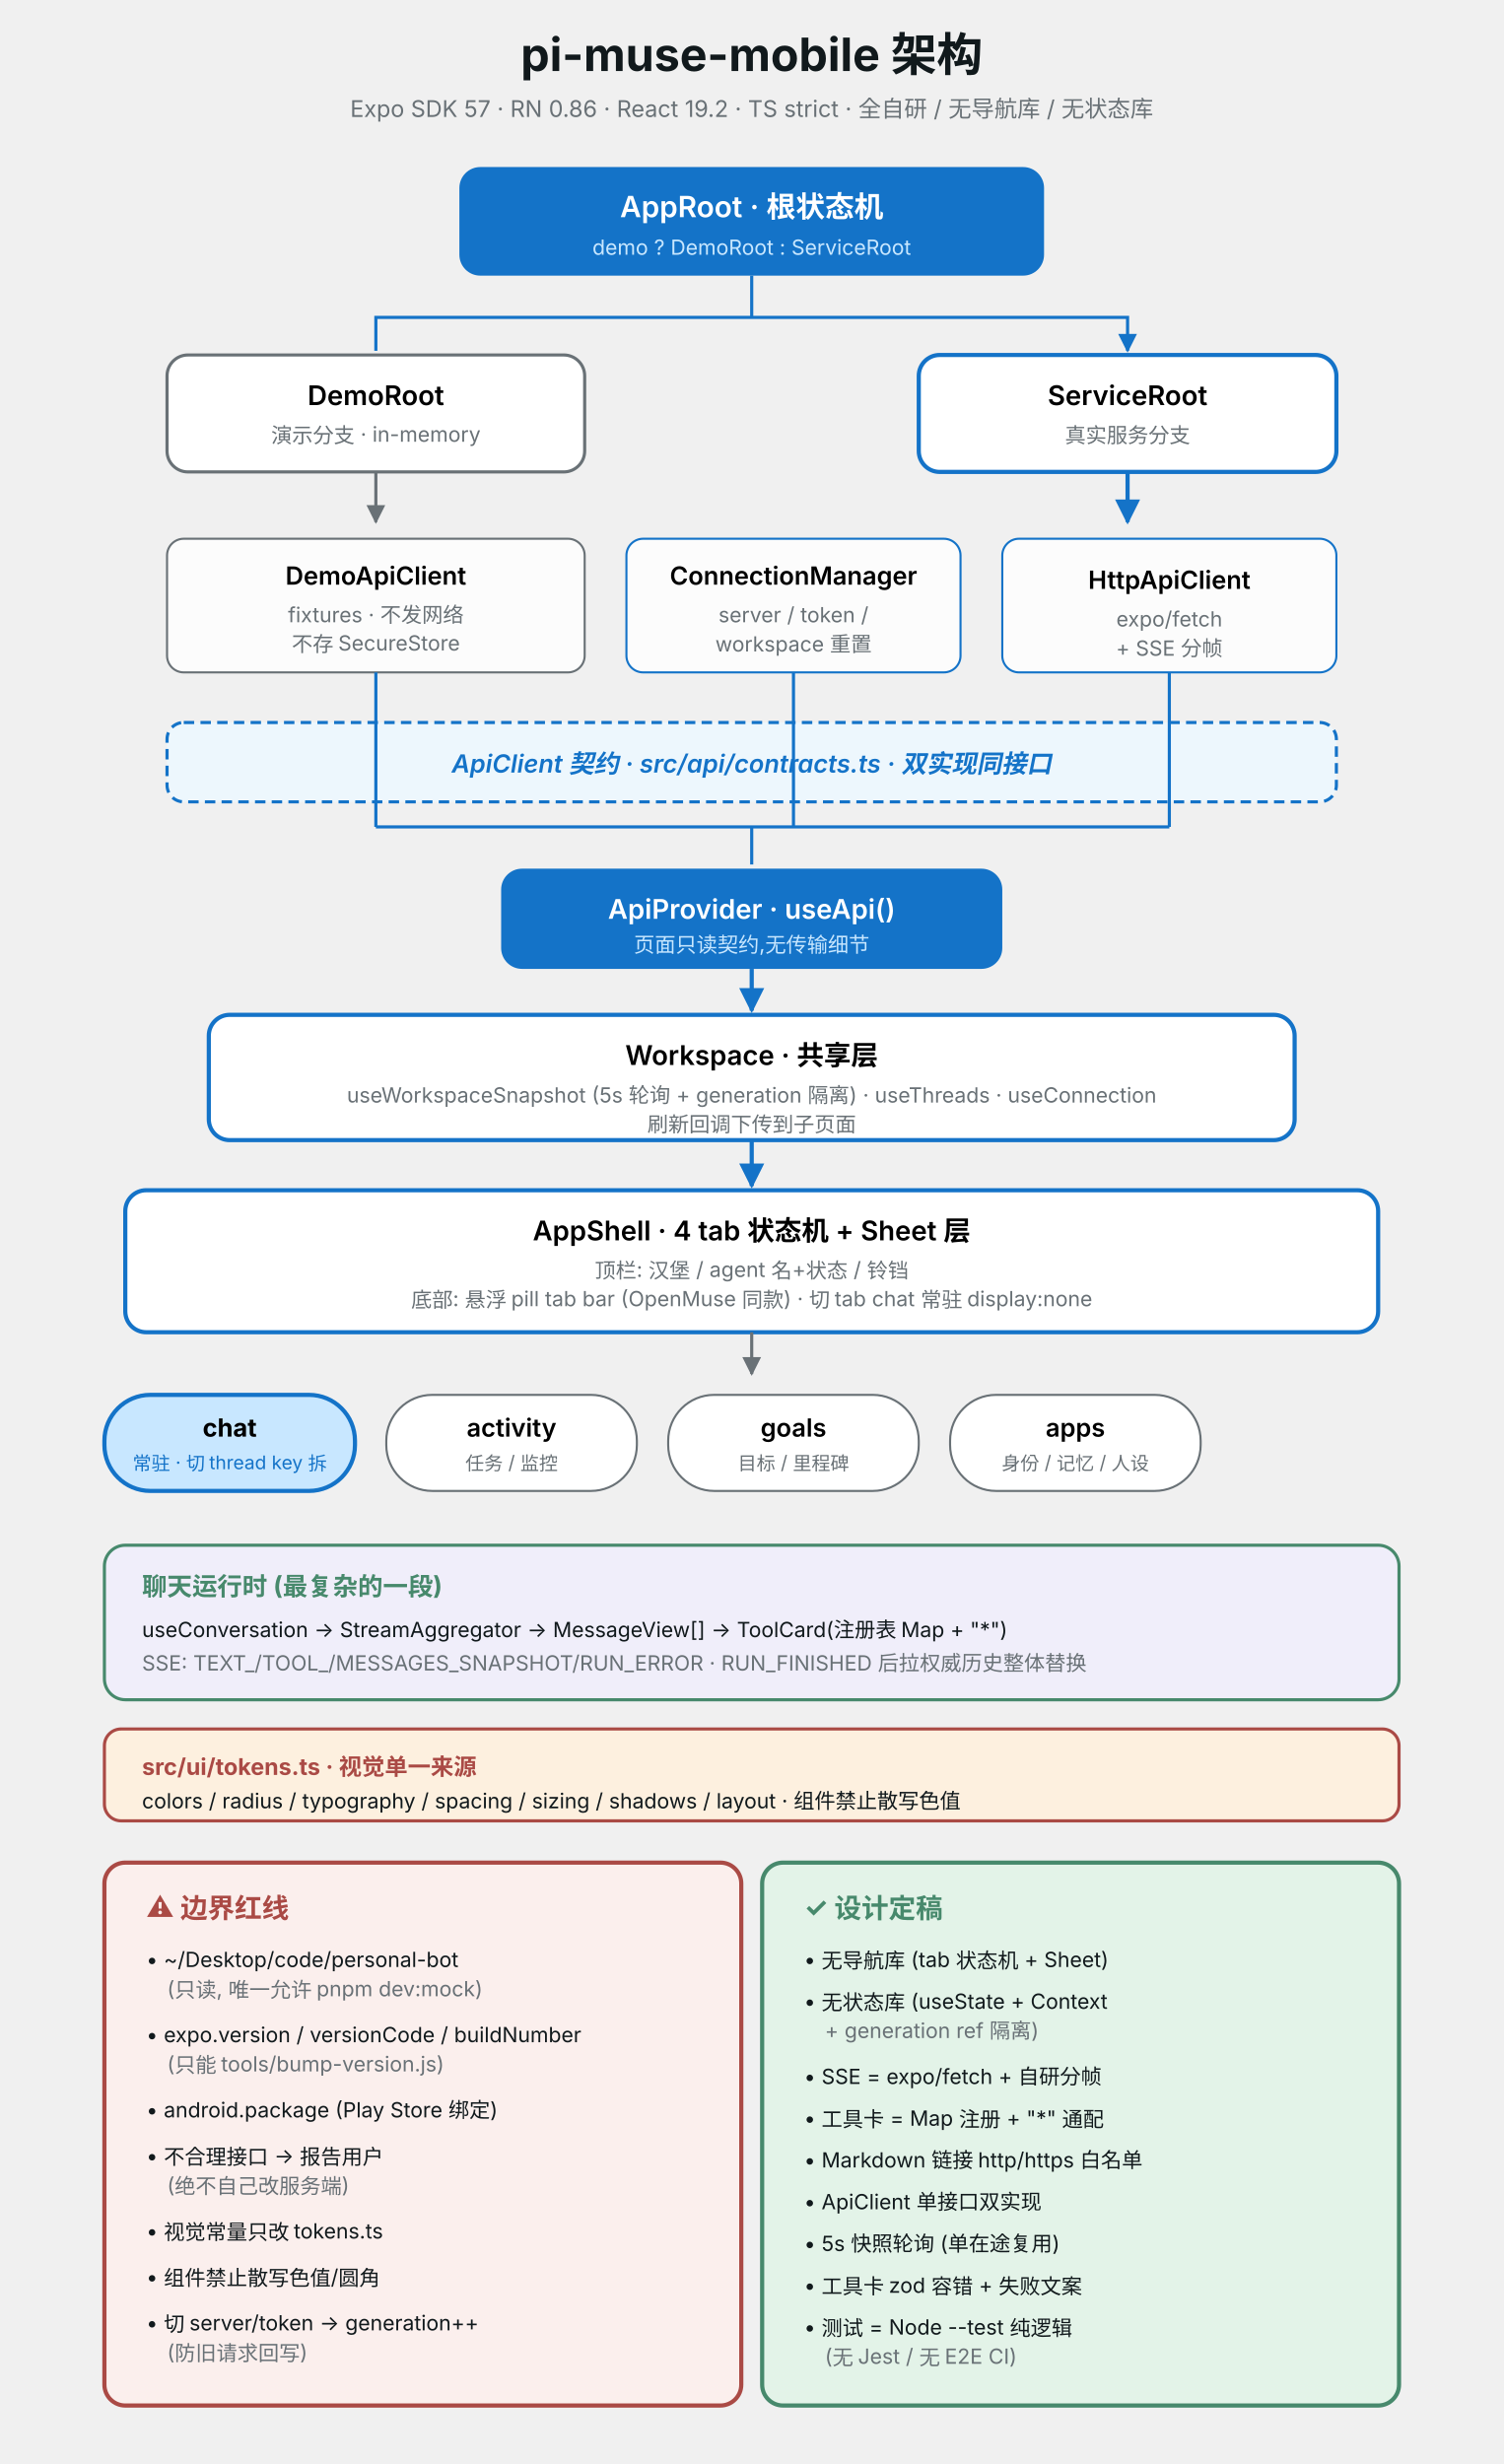
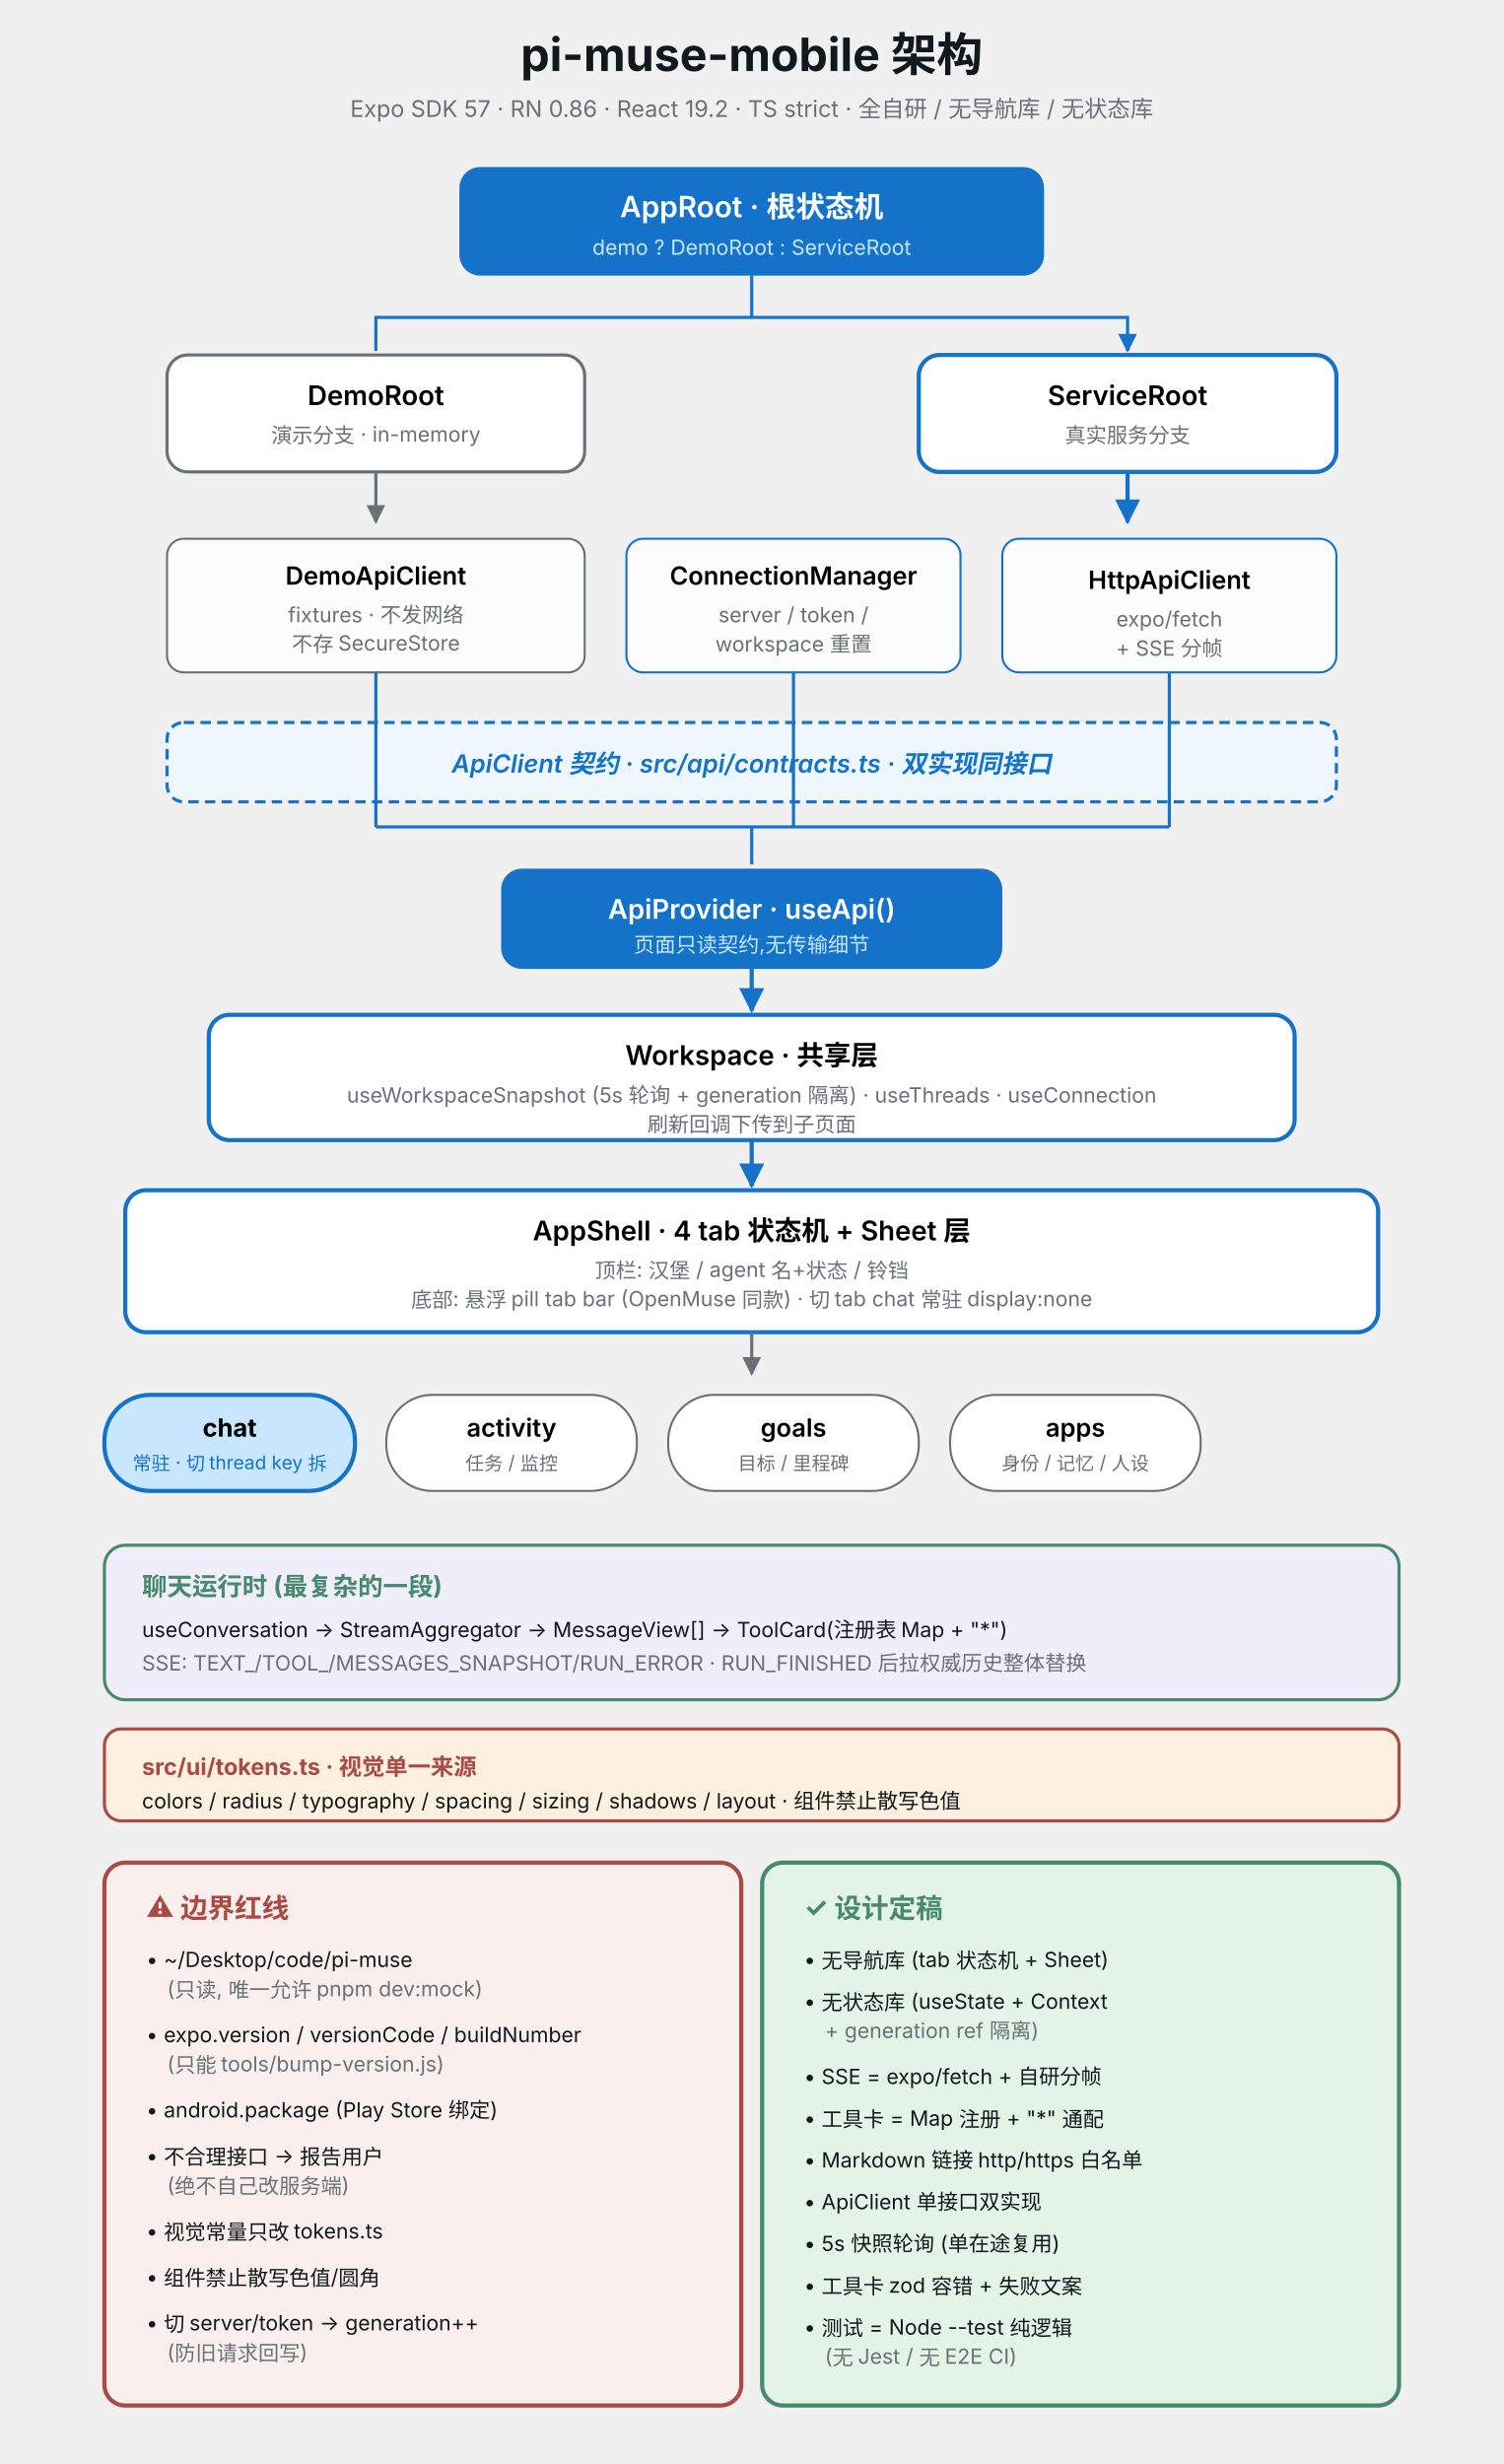
<svg xmlns="http://www.w3.org/2000/svg" viewBox="0 0 720 1180" font-family="-apple-system, BlinkMacSystemFont, 'PingFang SC', 'Helvetica Neue', sans-serif">
  <defs>
    <marker id="arr" viewBox="0 0 10 10" refX="9" refY="5" markerWidth="6" markerHeight="6" orient="auto-start-reverse">
      <path d="M0,0 L10,5 L0,10 z" fill="#1473C8" />
    </marker>
    <marker id="arrG" viewBox="0 0 10 10" refX="9" refY="5" markerWidth="6" markerHeight="6" orient="auto-start-reverse">
      <path d="M0,0 L10,5 L0,10 z" fill="#697176" />
    </marker>
    <marker id="arrR" viewBox="0 0 10 10" refX="9" refY="5" markerWidth="6" markerHeight="6" orient="auto-start-reverse">
      <path d="M0,0 L10,5 L0,10 z" fill="#AA4A45" />
    </marker>
  </defs>
  <text x="360" y="34" text-anchor="middle" font-size="22" font-weight="700" fill="#11191C">pi-muse-mobile 架构</text>
  <text x="360" y="56" text-anchor="middle" font-size="11" fill="#697176">Expo SDK 57 · RN 0.86 · React 19.2 · TS strict · 全自研 / 无导航库 / 无状态库</text>
  <rect x="220" y="80" width="280" height="52" rx="10" fill="#1473C8" />
  <text x="360" y="104" text-anchor="middle" fill="#fff" font-size="14" font-weight="600">AppRoot · 根状态机</text>
  <text x="360" y="122" text-anchor="middle" fill="#C8E7FF" font-size="10">demo ? DemoRoot : ServiceRoot</text>
  <path d="M360 132 L360 152 L180 152 L180 168 M360 152 L540 152 L540 168" stroke="#1473C8" stroke-width="1.5" fill="none" marker-end="url(#arr)" />
  <rect x="80" y="170" width="200" height="56" rx="10" fill="#fff" stroke="#697176" stroke-width="1.5" />
  <text x="180" y="194" text-anchor="middle" font-size="13" font-weight="600">DemoRoot</text>
  <text x="180" y="212" text-anchor="middle" font-size="10" fill="#697176">演示分支 · in-memory</text>
  <rect x="440" y="170" width="200" height="56" rx="10" fill="#fff" stroke="#1473C8" stroke-width="2" />
  <text x="540" y="194" text-anchor="middle" font-size="13" font-weight="600">ServiceRoot</text>
  <text x="540" y="212" text-anchor="middle" font-size="10" fill="#697176">真实服务分支</text>
  <path d="M180 226 L180 250" stroke="#697176" stroke-width="1.5" fill="none" marker-end="url(#arrG)" />
  <path d="M540 226 L540 250" stroke="#1473C8" stroke-width="2" fill="none" marker-end="url(#arr)" />
  <rect x="80" y="258" width="200" height="64" rx="8" fill="#FCFCFC" stroke="#697176" />
  <text x="180" y="280" text-anchor="middle" font-size="12" font-weight="600">DemoApiClient</text>
  <text x="180" y="298" text-anchor="middle" font-size="10" fill="#697176">fixtures · 不发网络</text>
  <text x="180" y="312" text-anchor="middle" font-size="10" fill="#697176">不存 SecureStore</text>
  <rect x="300" y="258" width="160" height="64" rx="8" fill="#FCFCFC" stroke="#1473C8" />
  <text x="380" y="280" text-anchor="middle" font-size="12" font-weight="600">ConnectionManager</text>
  <text x="380" y="298" text-anchor="middle" font-size="10" fill="#697176">server / token /</text>
  <text x="380" y="312" text-anchor="middle" font-size="10" fill="#697176">workspace 重置</text>
  <rect x="480" y="258" width="160" height="64" rx="8" fill="#FCFCFC" stroke="#1473C8" />
  <text x="560" y="282" text-anchor="middle" font-size="12" font-weight="600">HttpApiClient</text>
  <text x="560" y="300" text-anchor="middle" font-size="10" fill="#697176">expo/fetch</text>
  <text x="560" y="314" text-anchor="middle" font-size="10" fill="#697176">+ SSE 分帧</text>
  <rect x="80" y="346" width="560" height="38" rx="8" fill="#EDF7FD" stroke="#1473C8" stroke-dasharray="5,3" stroke-width="1.5" />
  <text x="360" y="370" text-anchor="middle" font-size="12" font-style="italic" fill="#1473C8" font-weight="600">ApiClient 契约 · src/api/contracts.ts · 双实现同接口</text>
  <path d="M180 322 L180 396 M380 322 L380 396 M560 322 L560 396 M180 396 L560 396 M360 396 L360 414" stroke="#1473C8" stroke-width="1.5" fill="none" />
  <rect x="240" y="416" width="240" height="48" rx="10" fill="#1473C8" />
  <text x="360" y="440" text-anchor="middle" fill="#fff" font-size="13" font-weight="600">ApiProvider · useApi()</text>
  <text x="360" y="456" text-anchor="middle" fill="#C8E7FF" font-size="10">页面只读契约,无传输细节</text>
  <path d="M360 464 L360 484" stroke="#1473C8" stroke-width="2" fill="none" marker-end="url(#arr)" />
  <rect x="100" y="486" width="520" height="60" rx="10" fill="#fff" stroke="#1473C8" stroke-width="2" />
  <text x="360" y="510" text-anchor="middle" font-size="13" font-weight="600">Workspace · 共享层</text>
  <text x="360" y="528" text-anchor="middle" font-size="10" fill="#697176">useWorkspaceSnapshot (5s 轮询 + generation 隔离) · useThreads · useConnection</text>
  <text x="360" y="542" text-anchor="middle" font-size="10" fill="#697176">刷新回调下传到子页面</text>
  <path d="M360 546 L360 568" stroke="#1473C8" stroke-width="2" fill="none" marker-end="url(#arr)" />
  <rect x="60" y="570" width="600" height="68" rx="10" fill="#fff" stroke="#1473C8" stroke-width="2" />
  <text x="360" y="594" text-anchor="middle" font-size="13" font-weight="600">AppShell · 4 tab 状态机 + Sheet 层</text>
  <text x="360" y="612" text-anchor="middle" font-size="10" fill="#697176">顶栏: 汉堡 / agent 名+状态 / 铃铛</text>
  <text x="360" y="626" text-anchor="middle" font-size="10" fill="#697176">底部: 悬浮 pill tab bar (OpenMuse 同款) · 切 tab chat 常驻 display:none</text>
  <path d="M360 638 L360 658" stroke="#697176" stroke-width="1.5" fill="none" marker-end="url(#arrG)" />
  <rect x="50" y="668" width="120" height="46" rx="22" fill="#C8E7FF" stroke="#1473C8" stroke-width="2" />
  <text x="110" y="688" text-anchor="middle" font-size="12" font-weight="700">chat</text>
  <text x="110" y="704" text-anchor="middle" font-size="9" fill="#1473C8">常驻 · 切 thread key 拆</text>
  <rect x="185" y="668" width="120" height="46" rx="22" fill="#fff" stroke="#697176" />
  <text x="245" y="688" text-anchor="middle" font-size="12" font-weight="600">activity</text>
  <text x="245" y="704" text-anchor="middle" font-size="9" fill="#697176">任务 / 监控</text>
  <rect x="320" y="668" width="120" height="46" rx="22" fill="#fff" stroke="#697176" />
  <text x="380" y="688" text-anchor="middle" font-size="12" font-weight="600">goals</text>
  <text x="380" y="704" text-anchor="middle" font-size="9" fill="#697176">目标 / 里程碑</text>
  <rect x="455" y="668" width="120" height="46" rx="22" fill="#fff" stroke="#697176" />
  <text x="515" y="688" text-anchor="middle" font-size="12" font-weight="600">apps</text>
  <text x="515" y="704" text-anchor="middle" font-size="9" fill="#697176">身份 / 记忆 / 人设</text>
  <rect x="50" y="740" width="620" height="74" rx="10" fill="#F0EEFA" stroke="#47896C" stroke-width="1.5" />
  <text x="68" y="764" font-size="12" font-weight="700" fill="#47896C">聊天运行时 (最复杂的一段)</text>
  <text x="68" y="784" font-size="10" fill="#11191C">useConversation → StreamAggregator → MessageView[] → ToolCard(注册表 Map + "*")</text>
  <text x="68" y="800" font-size="10" fill="#697176">SSE: TEXT_/TOOL_/MESSAGES_SNAPSHOT/RUN_ERROR · RUN_FINISHED 后拉权威历史整体替换</text>
  <rect x="50" y="828" width="620" height="44" rx="8" fill="#FDF0DF" stroke="#AA4A45" stroke-width="1.5" />
  <text x="68" y="850" font-size="11" font-weight="700" fill="#AA4A45">src/ui/tokens.ts · 视觉单一来源</text>
  <text x="68" y="866" font-size="10" fill="#11191C">colors / radius / typography / spacing / sizing / shadows / layout · 组件禁止散写色值</text>
  <rect x="50" y="892" width="305" height="260" rx="10" fill="#FBEFED" stroke="#AA4A45" stroke-width="2" />
  <text x="70" y="918" font-size="13" font-weight="700" fill="#AA4A45">⚠ 边界红线</text>
-   <text x="70" y="942" font-size="10" fill="#11191C">• ~/Desktop/code/personal-bot</text>
+   <text x="70" y="942" font-size="10" fill="#11191C">• ~/Desktop/code/pi-muse</text>
  <text x="80" y="956" font-size="10" fill="#697176">(只读, 唯一允许 pnpm dev:mock)</text>
  <text x="70" y="978" font-size="10" fill="#11191C">• expo.version / versionCode / buildNumber</text>
  <text x="80" y="992" font-size="10" fill="#697176">(只能 tools/bump-version.js)</text>
  <text x="70" y="1014" font-size="10" fill="#11191C">• android.package (Play Store 绑定)</text>
  <text x="70" y="1036" font-size="10" fill="#11191C">• 不合理接口 → 报告用户</text>
  <text x="80" y="1050" font-size="10" fill="#697176">(绝不自己改服务端)</text>
  <text x="70" y="1072" font-size="10" fill="#11191C">• 视觉常量只改 tokens.ts</text>
  <text x="70" y="1094" font-size="10" fill="#11191C">• 组件禁止散写色值/圆角</text>
  <text x="70" y="1116" font-size="10" fill="#11191C">• 切 server/token → generation++</text>
  <text x="80" y="1130" font-size="10" fill="#697176">(防旧请求回写)</text>
  <rect x="365" y="892" width="305" height="260" rx="10" fill="#E3F3E8" stroke="#47896C" stroke-width="2" />
  <text x="385" y="918" font-size="13" font-weight="700" fill="#47896C">✓ 设计定稿</text>
  <text x="385" y="942" font-size="10" fill="#11191C">• 无导航库 (tab 状态机 + Sheet)</text>
  <text x="385" y="962" font-size="10" fill="#11191C">• 无状态库 (useState + Context</text>
  <text x="395" y="976" font-size="10" fill="#697176">+ generation ref 隔离)</text>
  <text x="385" y="998" font-size="10" fill="#11191C">• SSE = expo/fetch + 自研分帧</text>
  <text x="385" y="1018" font-size="10" fill="#11191C">• 工具卡 = Map 注册 + "*" 通配</text>
  <text x="385" y="1038" font-size="10" fill="#11191C">• Markdown 链接 http/https 白名单</text>
  <text x="385" y="1058" font-size="10" fill="#11191C">• ApiClient 单接口双实现</text>
  <text x="385" y="1078" font-size="10" fill="#11191C">• 5s 快照轮询 (单在途复用)</text>
  <text x="385" y="1098" font-size="10" fill="#11191C">• 工具卡 zod 容错 + 失败文案</text>
  <text x="385" y="1118" font-size="10" fill="#11191C">• 测试 = Node --test 纯逻辑</text>
  <text x="395" y="1132" font-size="10" fill="#697176">(无 Jest / 无 E2E CI)</text>
</svg>
